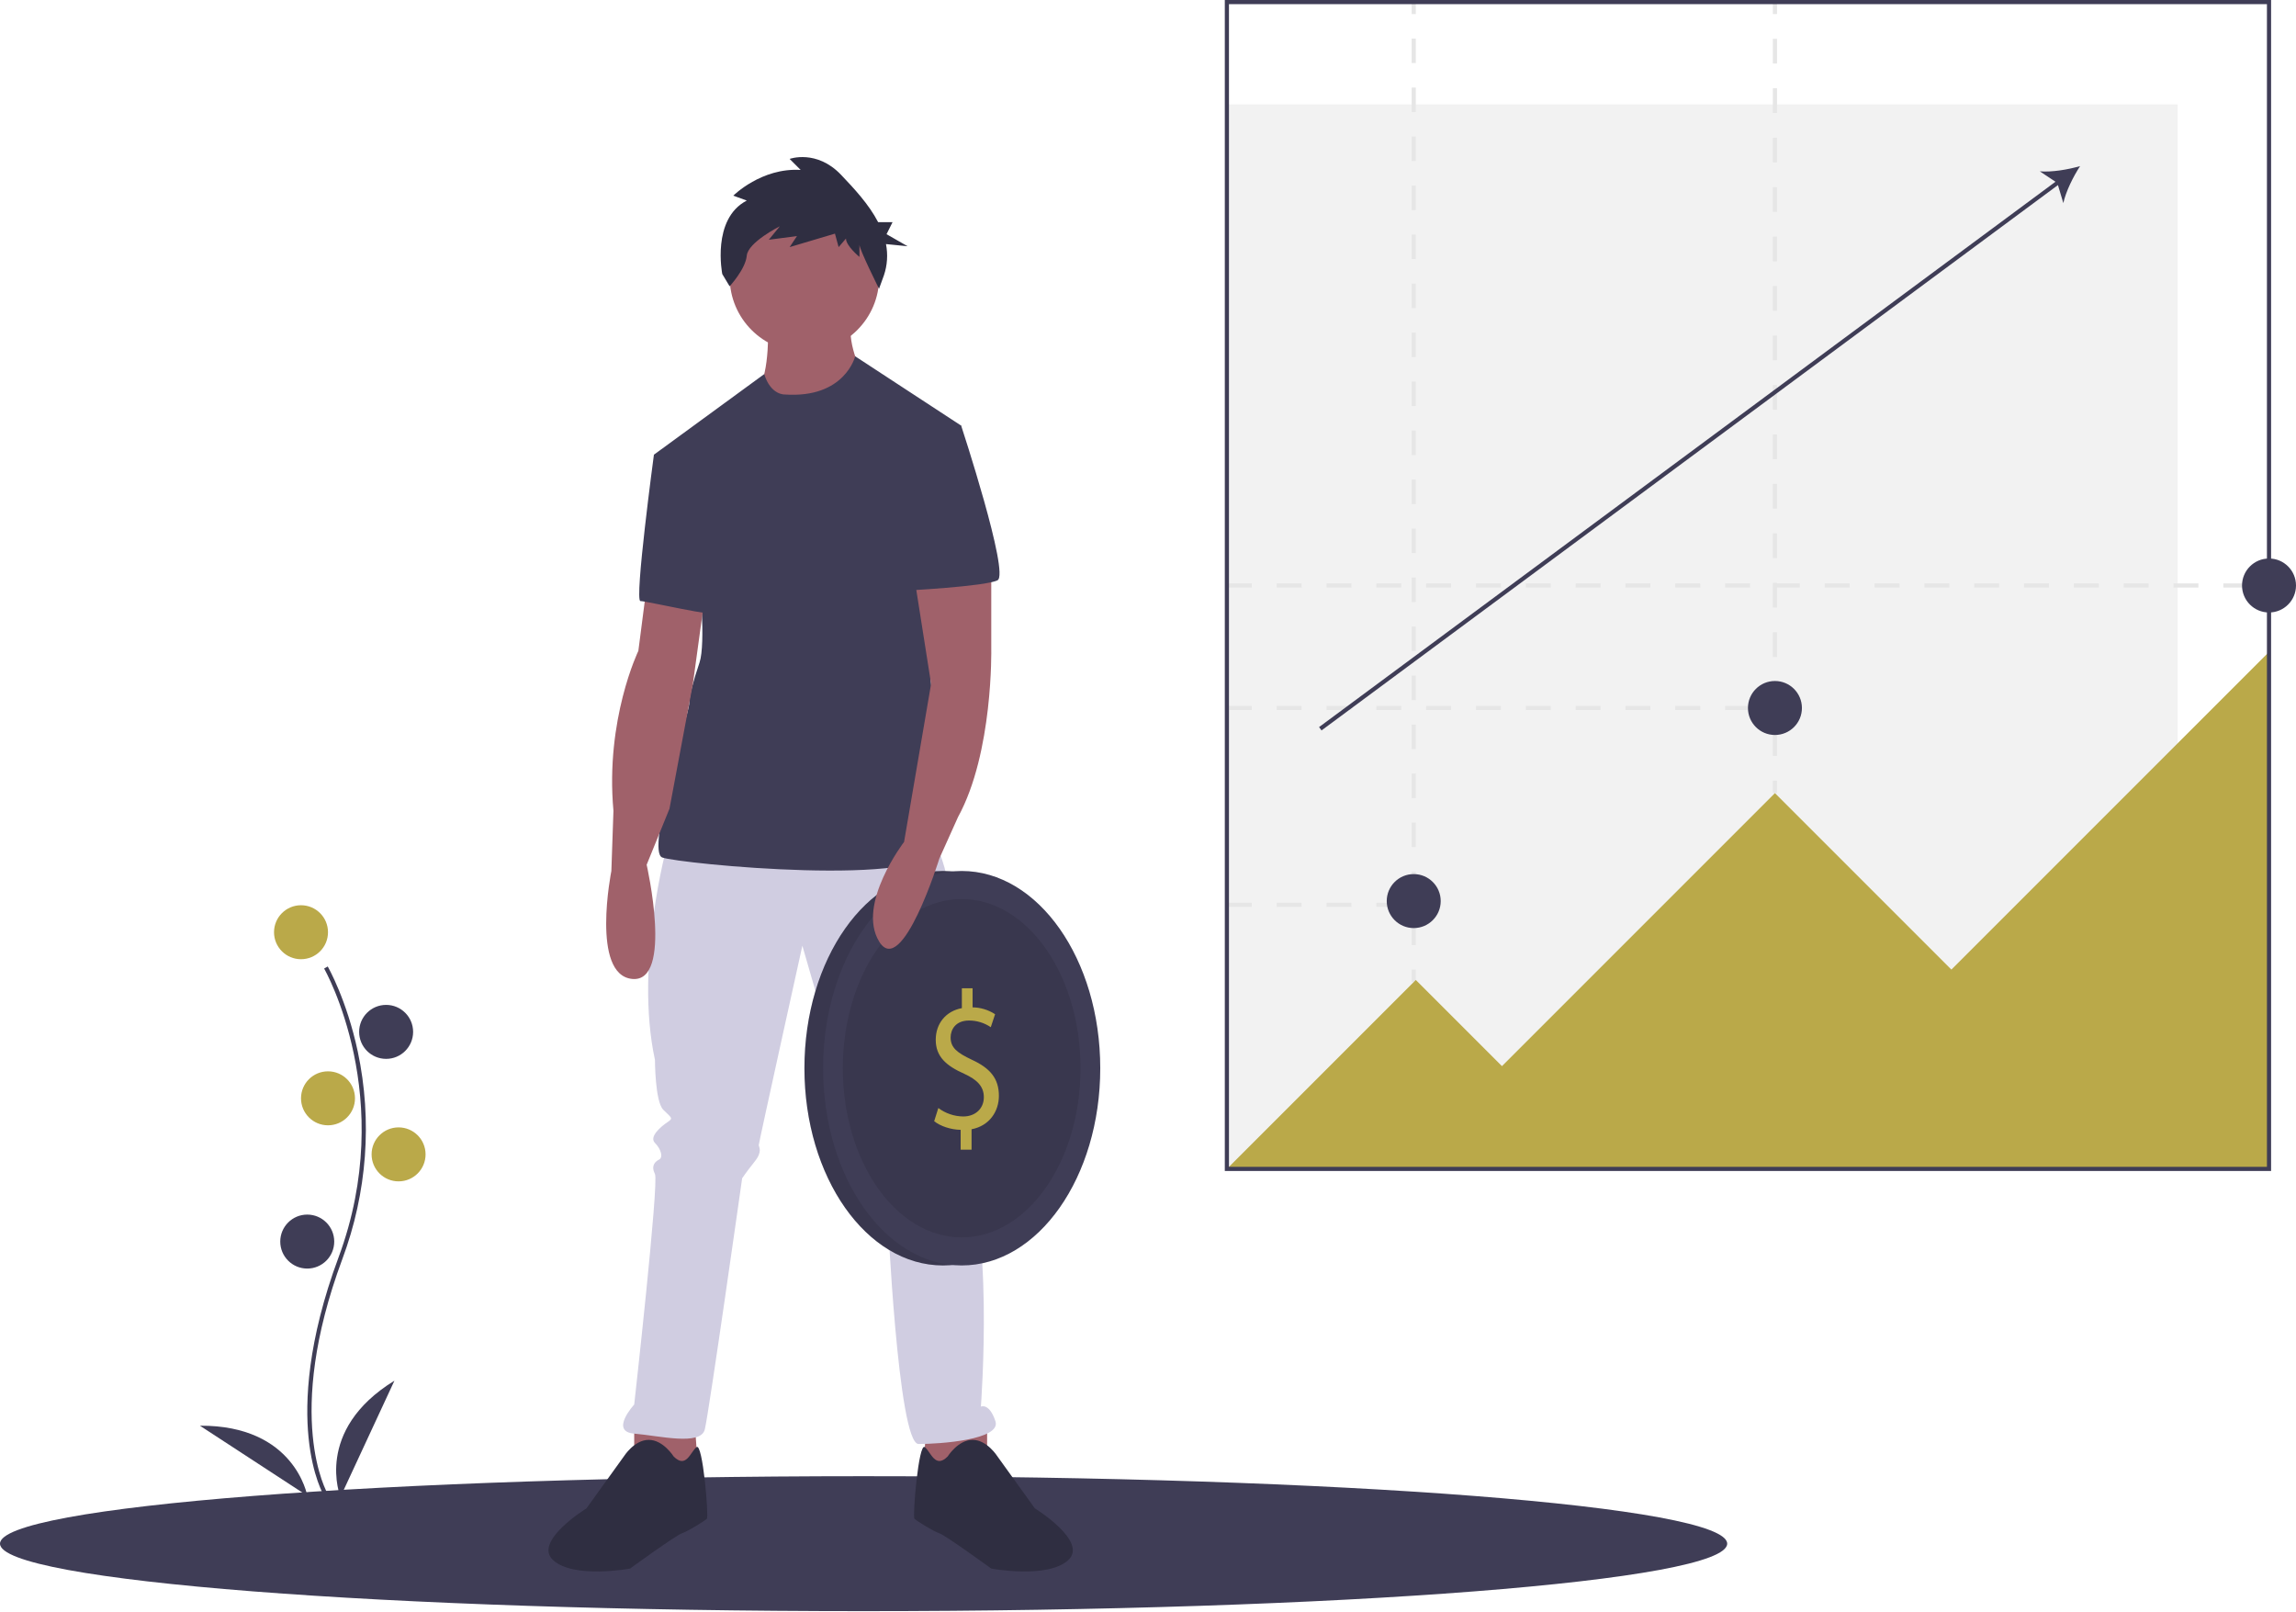
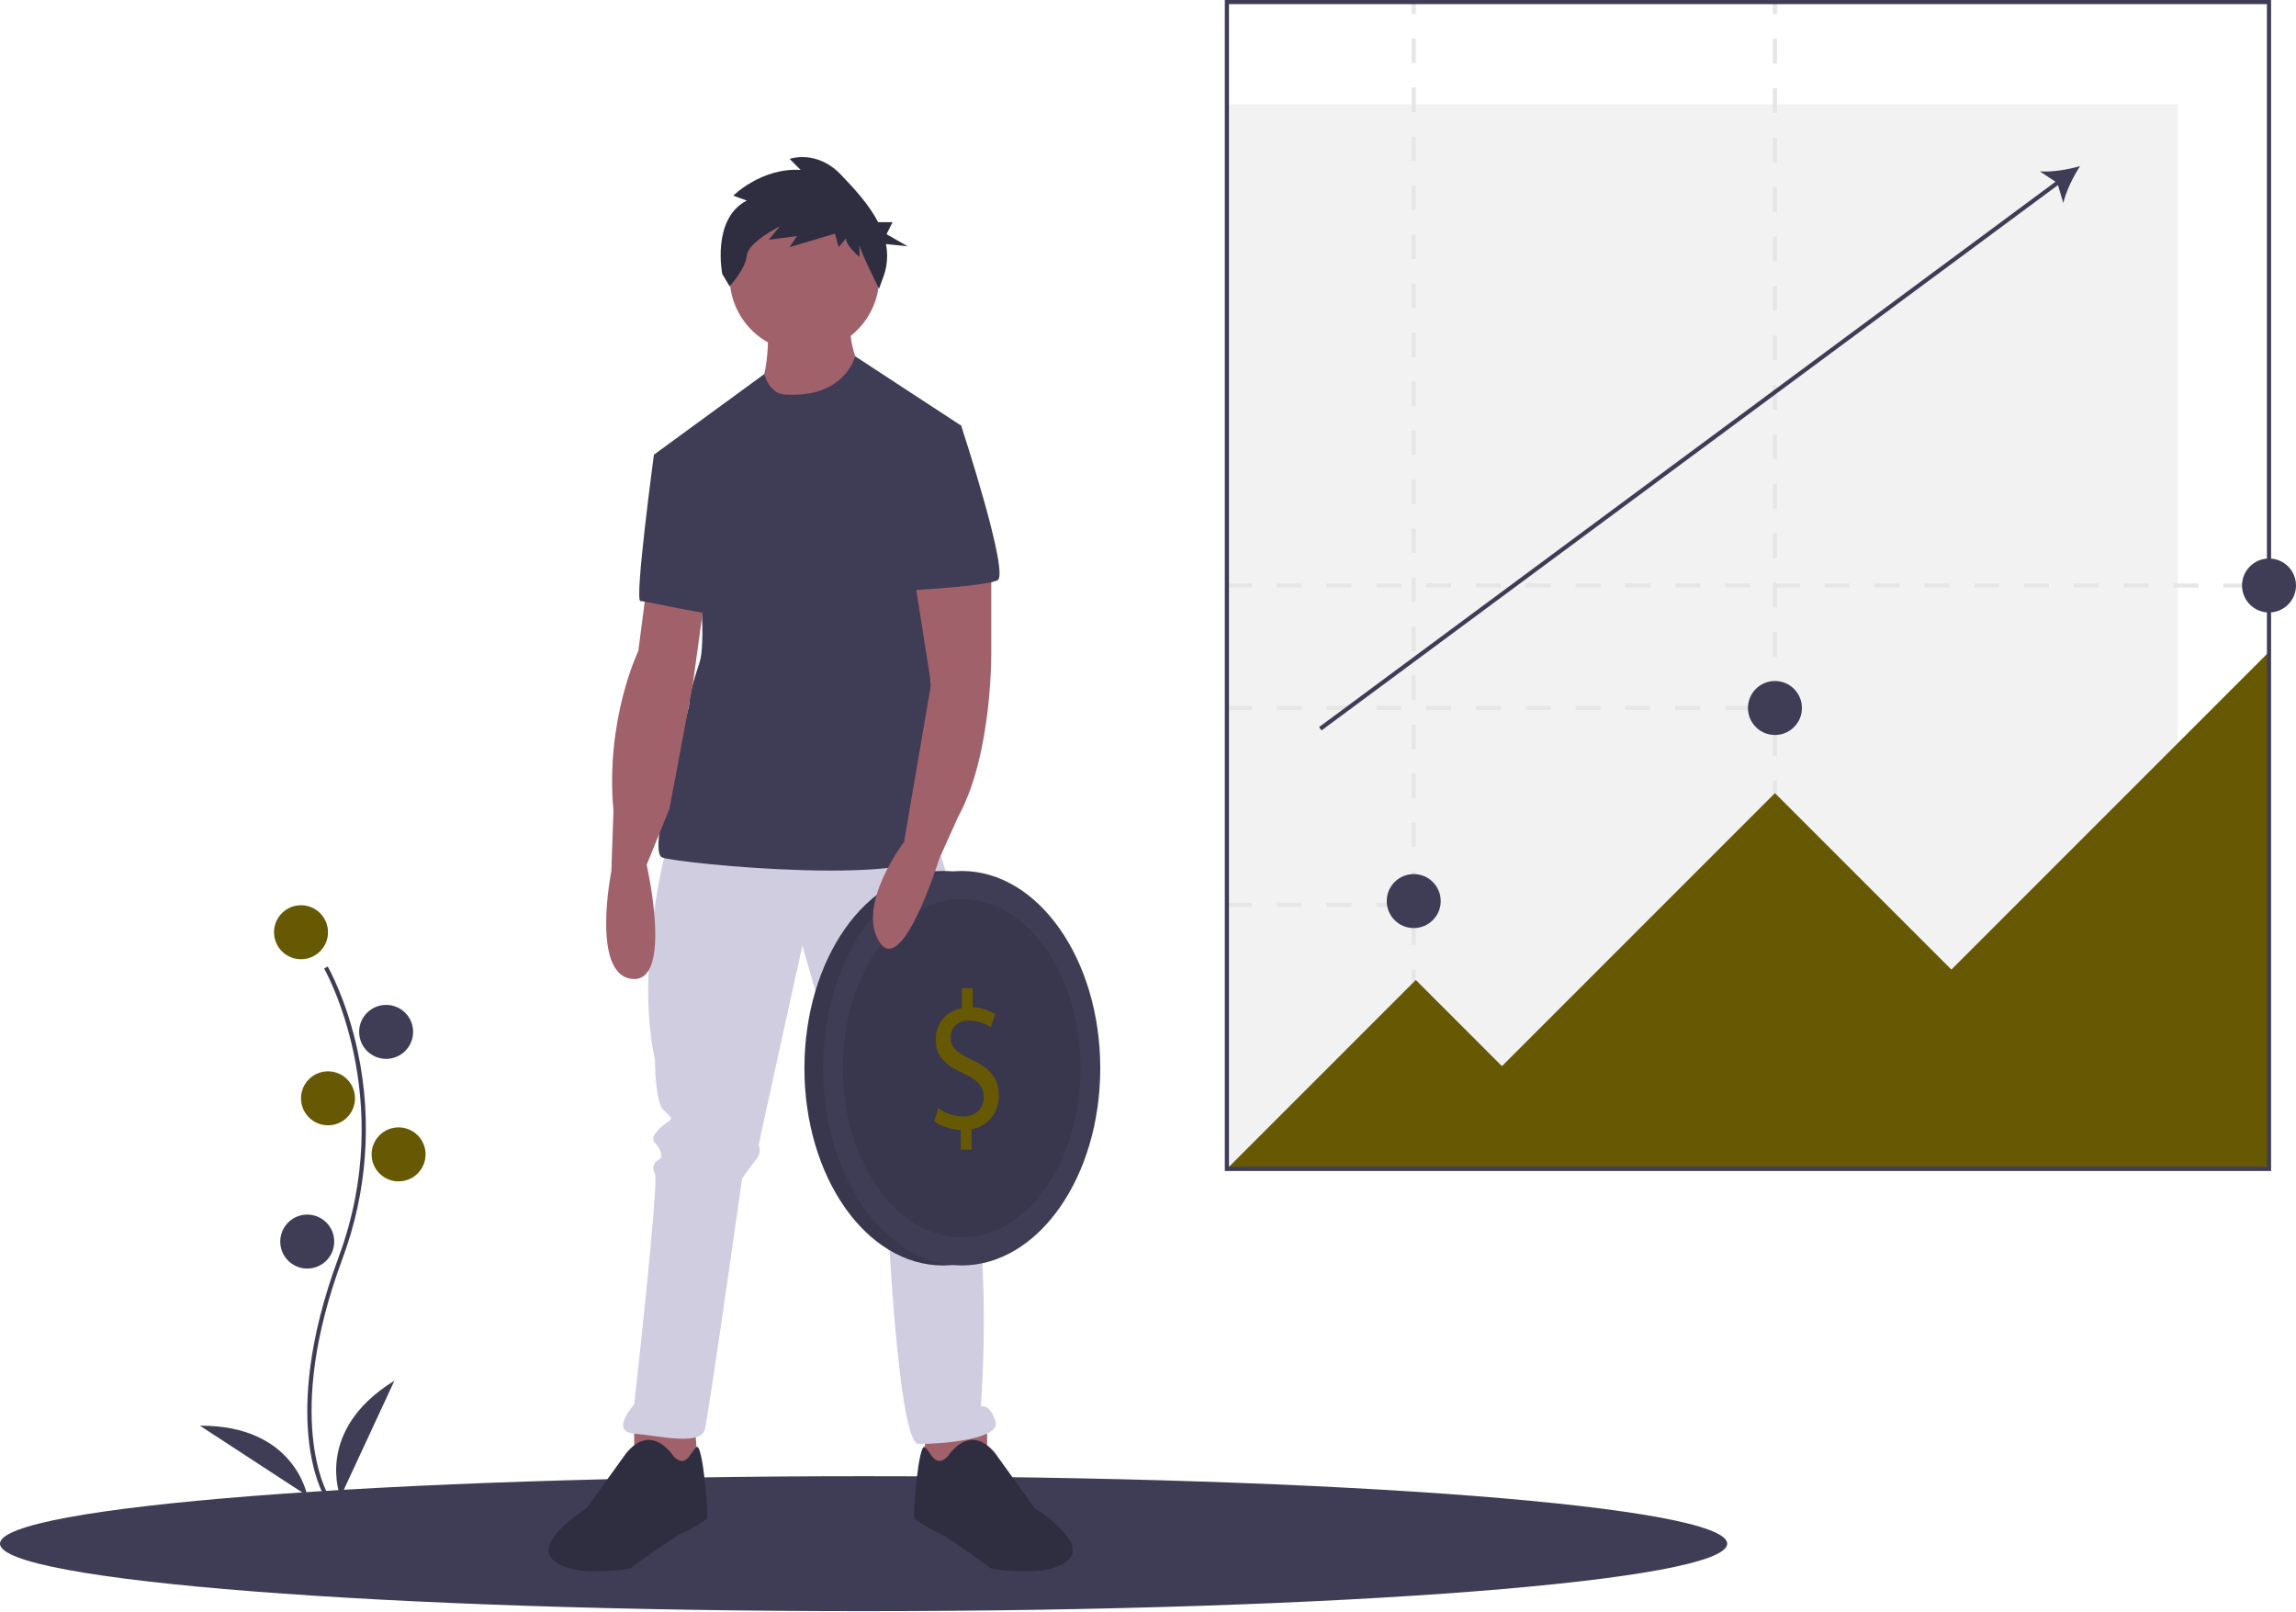
<svg xmlns="http://www.w3.org/2000/svg" id="fc5c3225-7602-4bc9-83b7-60b4757d2e45" data-name="Layer 1" width="1106" height="776" viewBox="0 0 1106 776">
  <ellipse cx="416" cy="743.5" rx="416" ry="32.5" fill="#3f3d56" />
  <path d="M403.146,882.521c-.229-.375-5.641-9.41-7.517-28.172-1.721-17.213-.614-46.227,14.433-86.698,28.506-76.671-6.569-138.533-6.928-139.149l1.73-1.004c.091.156,9.142,15.929,14.488,41.044a179.061,179.061,0,0,1-7.416,99.807c-28.457,76.54-7.301,112.773-7.084,113.131Z" transform="translate(-247 -162)" fill="#3f3d56" />
-   <circle cx="145" cy="449" r="13" fill="#baa949" />
+   <circle cx="145" cy="449" r="13" fill="rgba(103,88,3,1)" />
  <circle cx="186" cy="497" r="13" fill="#3f3d56" />
-   <circle cx="158" cy="529" r="13" fill="#baa949" />
-   <circle cx="192" cy="556" r="13" fill="#baa949" />
+   <circle cx="158" cy="529" r="13" fill="rgba(103,88,3,1)" />
+   <circle cx="192" cy="556" r="13" fill="rgba(103,88,3,1)" />
  <circle cx="148" cy="598" r="13" fill="#3f3d56" />
  <path d="M411,883s-13-32,26-56Z" transform="translate(-247 -162)" fill="#3f3d56" />
  <path d="M395.012,882.42s-5.916-34.029-51.709-33.738Z" transform="translate(-247 -162)" fill="#3f3d56" />
  <path d="M617,317s1,26-5,32,30,27,30,27l21-33s-8-14-6-26Z" transform="translate(-247 -162)" fill="#a0616a" />
  <polygon points="305.5 683.5 305.5 708.5 336.5 710.5 334.5 683.5 305.5 683.5" fill="#a0616a" />
  <polygon points="475.5 683.5 475.5 708.5 444.5 710.5 446.5 683.5 475.5 683.5" fill="#a0616a" />
  <path d="M568.5,568.5s-16,58-6,104c0,0,0,20,4,24s5,4,2,6-9,7-6,10,4,7,2,8-4,3-2,7-10,111-10,111-12,13,0,14,32,6,34-2,18-121,18-121,2-3,6-8,2-7,2-8,21-96,21-96,31,108,34,110,4,2,4,5-2,5,0,8a51.953,51.953,0,0,1,3,5s5,112,15,112,40-2,37-11-7-7-7-7,7-92-10-119v-22c0-2,1-3,0-5s3-121-16-128S568.5,568.5,568.5,568.5Z" transform="translate(-247 -162)" fill="#d0cde1" />
  <path d="M571.5,863.5s-5-8-12-8-12,8-12,8l-18,25s-26,16-16,25,37,4,37,4,22-16,25-17,11-6,12-7-2-37-5-34.5S577.5,869.5,571.5,863.5Z" transform="translate(-247 -162)" fill="#2f2e41" />
  <path d="M703.5,863.5s5-8,12-8,12,8,12,8l18,25s26,16,16,25-37,4-37,4-22-16-25-17-11-6-12-7,2-37,5-34.5S697.5,869.5,703.5,863.5Z" transform="translate(-247 -162)" fill="#2f2e41" />
  <circle cx="387.5" cy="133.5" r="36" fill="#a0616a" />
  <path d="M625,352s-6.728.371-9.864-9.815L562,381l22,59s3,32,0,41-5,16-5,20-21,71-13,74,130,15,133-5-10-152-10-152l21-51-51.055-33.397S654,354,625,352Z" transform="translate(-247 -162)" fill="#3f3d56" />
  <path d="M558.5,444.5l-4,31s-16,33-12,77l-1,29s-10,50,10,52,7-55,7-55l11-27,11.26-60.062L586.5,449.5Z" transform="translate(-247 -162)" fill="#a0616a" />
  <path d="M576.5,379.5,562,381s-9.5,70.5-6.5,70.5,37,8,38,6S576.5,379.5,576.5,379.5Z" transform="translate(-247 -162)" fill="#3f3d56" />
  <path d="M606.724,258.598l-6.49-2.36s13.569-13.569,32.448-12.389l-5.31-5.31s12.979-4.72,24.778,7.669c6.203,6.513,13.379,14.168,17.853,22.792h6.95l-2.901,5.801,10.152,5.801-10.42-1.042a29.274,29.274,0,0,1-.986,15.025l-2.36,6.49S661,282.196,661,279.836v5.9s-6.49-5.31-6.49-8.849l-3.54,4.13-1.77-6.49L627.372,281.016l3.54-5.31-13.569,1.77,5.31-6.49s-15.339,7.669-15.929,14.159c-.59,6.49-8.259,14.749-8.259,14.749l-3.54-5.9S589.615,267.447,606.724,258.598Z" transform="translate(-247 -162)" fill="#2f2e41" />
  <ellipse cx="454.25" cy="514.5" rx="66.75" ry="95" fill="#3f3d56" />
  <ellipse cx="454.25" cy="514.5" rx="66.75" ry="95" opacity="0.1" />
  <ellipse cx="463.25" cy="514.5" rx="66.75" ry="95" fill="#3f3d56" />
  <ellipse cx="463.25" cy="514.5" rx="57.25" ry="81.479" opacity="0.1" />
-   <path d="M709.754,715.748v-9.565c-4.835-.094-9.837-1.8-12.754-4.167l2-6.345a20.388,20.388,0,0,0,12.004,4.072c5.919,0,9.92-3.883,9.92-9.28,0-5.209-3.251-8.428-9.42-11.269-8.503-3.788-13.754-8.144-13.754-16.383,0-7.86,4.918-13.826,12.588-15.247V638h5.168v9.186a20.282,20.282,0,0,1,10.837,3.314l-2.084,6.25a18.421,18.421,0,0,0-10.503-3.22c-6.419,0-8.836,4.356-8.836,8.144,0,4.924,3.084,7.386,10.337,10.796,8.586,3.977,12.921,8.902,12.921,17.33,0,7.481-4.585,14.489-13.171,16.098v9.849Z" transform="translate(-247 -162)" fill="#baa949" />
+   <path d="M709.754,715.748v-9.565c-4.835-.094-9.837-1.8-12.754-4.167l2-6.345a20.388,20.388,0,0,0,12.004,4.072c5.919,0,9.92-3.883,9.92-9.28,0-5.209-3.251-8.428-9.42-11.269-8.503-3.788-13.754-8.144-13.754-16.383,0-7.86,4.918-13.826,12.588-15.247V638h5.168v9.186a20.282,20.282,0,0,1,10.837,3.314l-2.084,6.25a18.421,18.421,0,0,0-10.503-3.22c-6.419,0-8.836,4.356-8.836,8.144,0,4.924,3.084,7.386,10.337,10.796,8.586,3.977,12.921,8.902,12.921,17.33,0,7.481-4.585,14.489-13.171,16.098v9.849Z" transform="translate(-247 -162)" fill="rgba(103,88,3,1)" />
  <path d="M724.5,433.5v41s1,50-16,81l-9,20s-18,58-29,40,12-48,12-48l13.016-76.12L687.5,440.5Z" transform="translate(-247 -162)" fill="#a0616a" />
  <path d="M690.5,364.5,710,367s23.5,71.5,17.5,74.5-45,5-45,5Z" transform="translate(-247 -162)" fill="#3f3d56" />
  <rect x="591" y="50.259" width="458" height="512.741" fill="#f2f2f2" />
  <path d="M922,598.814H910v-2h12Zm-24,0H886v-2h12Zm-24,0H862v-2h12Zm-24,0H838v-2h12Z" transform="translate(-247 -162)" fill="#e6e6e6" />
  <path d="M1090,504h-12v-2h12Zm-24,0h-12v-2h12Zm-24,0h-12v-2h12Zm-24,0h-12v-2h12Zm-24,0H982v-2h12Zm-24,0H958v-2h12Zm-24,0H934v-2h12Zm-24,0H910v-2h12Zm-24,0H886v-2h12Zm-24,0H862v-2h12Zm-24,0H838v-2h12Z" transform="translate(-247 -162)" fill="#e6e6e6" />
  <path d="M1330,445h-12v-2h12Zm-24,0h-12v-2h12Zm-24,0h-12v-2h12Zm-24,0h-12v-2h12Zm-24,0h-12v-2h12Zm-24,0h-12v-2h12Zm-24,0h-12v-2h12Zm-24,0h-12v-2h12Zm-24,0h-12v-2h12Zm-24,0h-12v-2h12Zm-24,0h-12v-2h12Zm-24,0h-12v-2h12Zm-24,0h-12v-2h12Zm-24,0h-12v-2h12Zm-24,0H982v-2h12Zm-24,0H958v-2h12Zm-24,0H934v-2h12Zm-24,0H910v-2h12Zm-24,0H886v-2h12Zm-24,0H862v-2h12Zm-24,0H838v-2h12Z" transform="translate(-247 -162)" fill="#e6e6e6" />
  <rect x="680" y="0.776" width="2" height="6" fill="#e6e6e6" />
  <path d="M929,617.199h-2V605.398h2Zm0-23.602h-2V581.797h2Zm0-23.602h-2v-11.8h2Zm0-23.601h-2V534.595h2Zm0-23.602h-2V510.993h2Zm0-23.602h-2v-11.8h2Zm0-23.601h-2V463.791h2Zm0-23.602h-2V440.189h2Zm0-23.602h-2v-11.8h2Zm0-23.601h-2V392.987h2Zm0-23.602h-2V369.386h2Zm0-23.601h-2V345.785h2Zm0-23.601h-2V322.184h2Zm0-23.602h-2V298.583h2Zm0-23.601h-2V274.981h2Zm0-23.601h-2V251.38h2Zm0-23.602h-2V227.779h2Zm0-23.601h-2V204.177h2Zm0-23.601h-2V180.576h2Z" transform="translate(-247 -162)" fill="#e6e6e6" />
  <rect x="680" y="467" width="2" height="6" fill="#e6e6e6" />
  <rect x="854" y="0.776" width="2" height="6" fill="#e6e6e6" />
  <path d="M1103,526.09h-2V514.179h2Zm0-23.821h-2V490.358h2Zm0-23.821h-2V466.537h2Zm0-23.82h-2V442.716h2Zm0-23.821h-2V418.896h2Zm0-23.821h-2V395.074h2Zm0-23.821h-2V371.253h2Zm0-23.821h-2V347.433h2Zm0-23.821h-2V323.611h2Zm0-23.821h-2V299.791h2Zm0-23.821h-2V275.97h2Zm0-23.821h-2V252.149h2Zm0-23.821h-2V228.328h2Zm0-23.821h-2V204.507h2Zm0-23.821h-2V180.686h2Z" transform="translate(-247 -162)" fill="#e6e6e6" />
  <rect x="854" y="376" width="2" height="6" fill="#e6e6e6" />
-   <polygon points="591 563 682 472 723.5 513.5 855 382 940 467 1093 314 1093 563 591 563" fill="#baa949" />
+   <polygon points="591 563 682 472 723.5 513.5 855 382 940 467 1093 314 1093 563 591 563" fill="rgba(103,88,3,1)" />
  <path d="M1341,726H837V162h504Zm-502-2h500V164H839Z" transform="translate(-247 -162)" fill="#3f3d56" />
  <circle cx="681" cy="434" r="13" fill="#3f3d56" />
  <circle cx="855" cy="341" r="13" fill="#3f3d56" />
  <circle cx="1093" cy="282" r="13" fill="#3f3d56" />
  <path d="M1249,242c-5.817,1.688-13.621,2.991-19.398,2.53l7.538,5.007L882.405,512.196l1.189,1.607,354.736-262.659,2.591,8.673C1242.166,254.157,1245.69,247.073,1249,242Z" transform="translate(-247 -162)" fill="#3f3d56" />
</svg>
